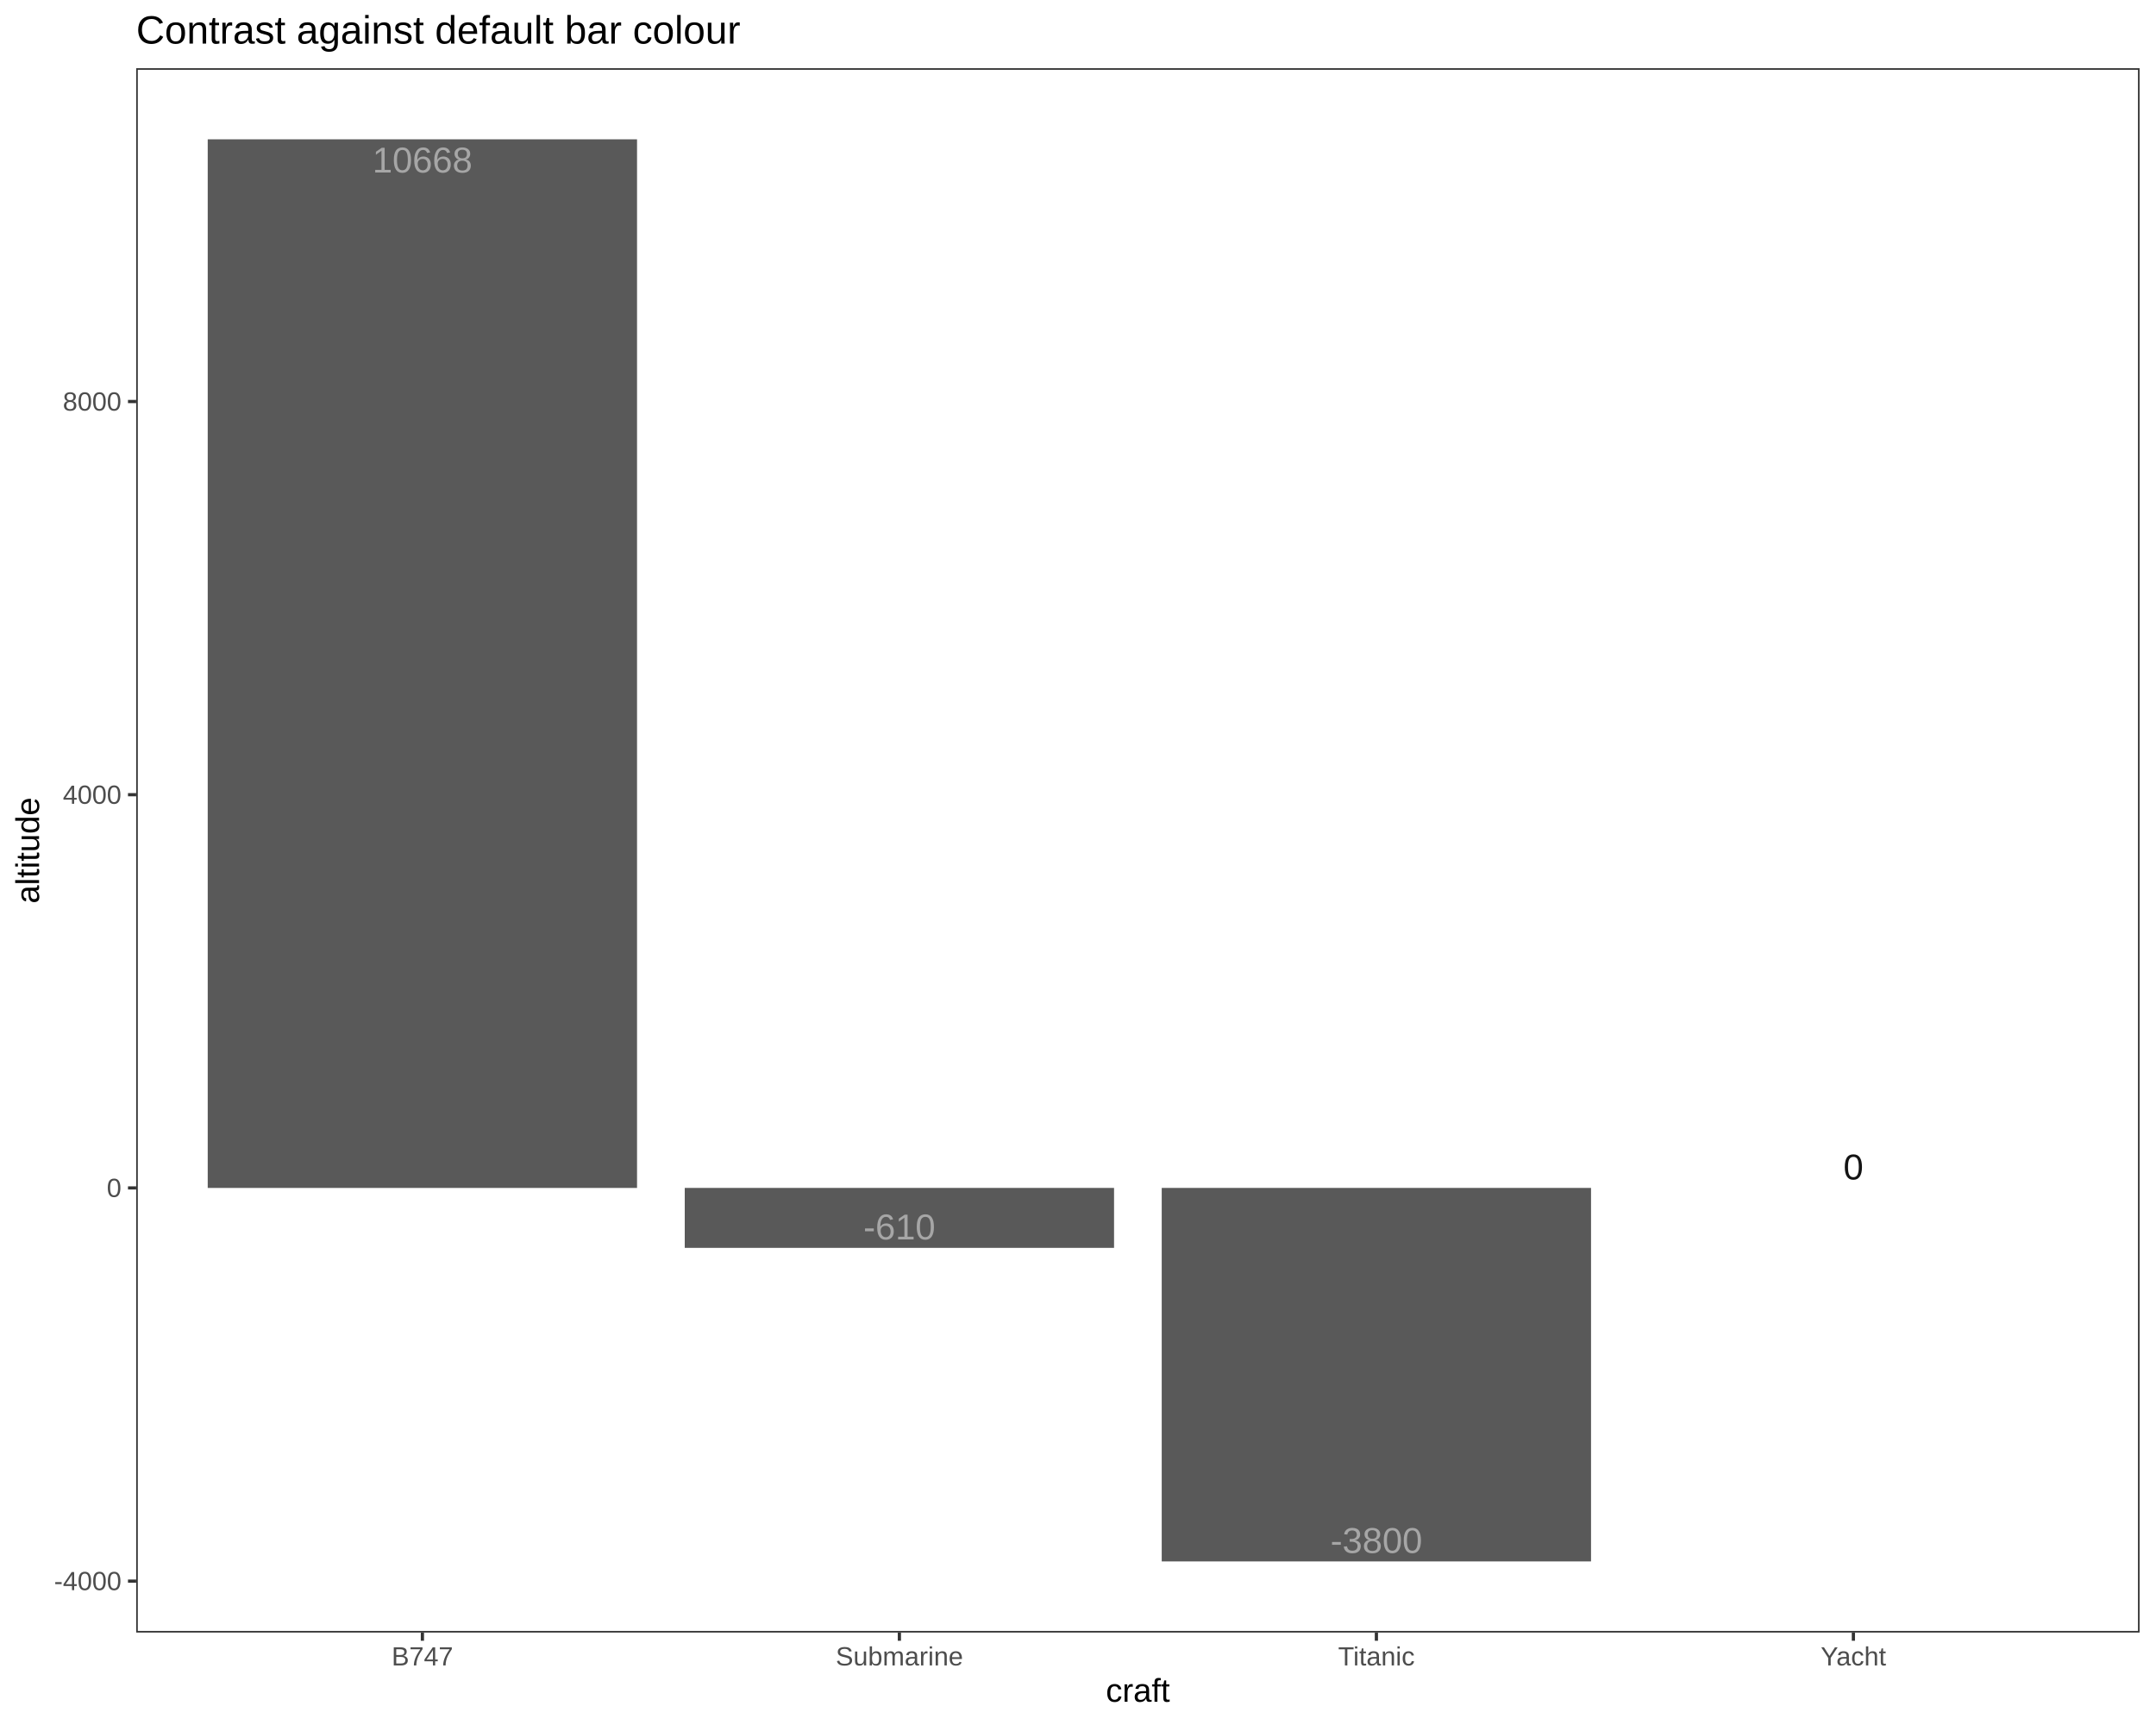
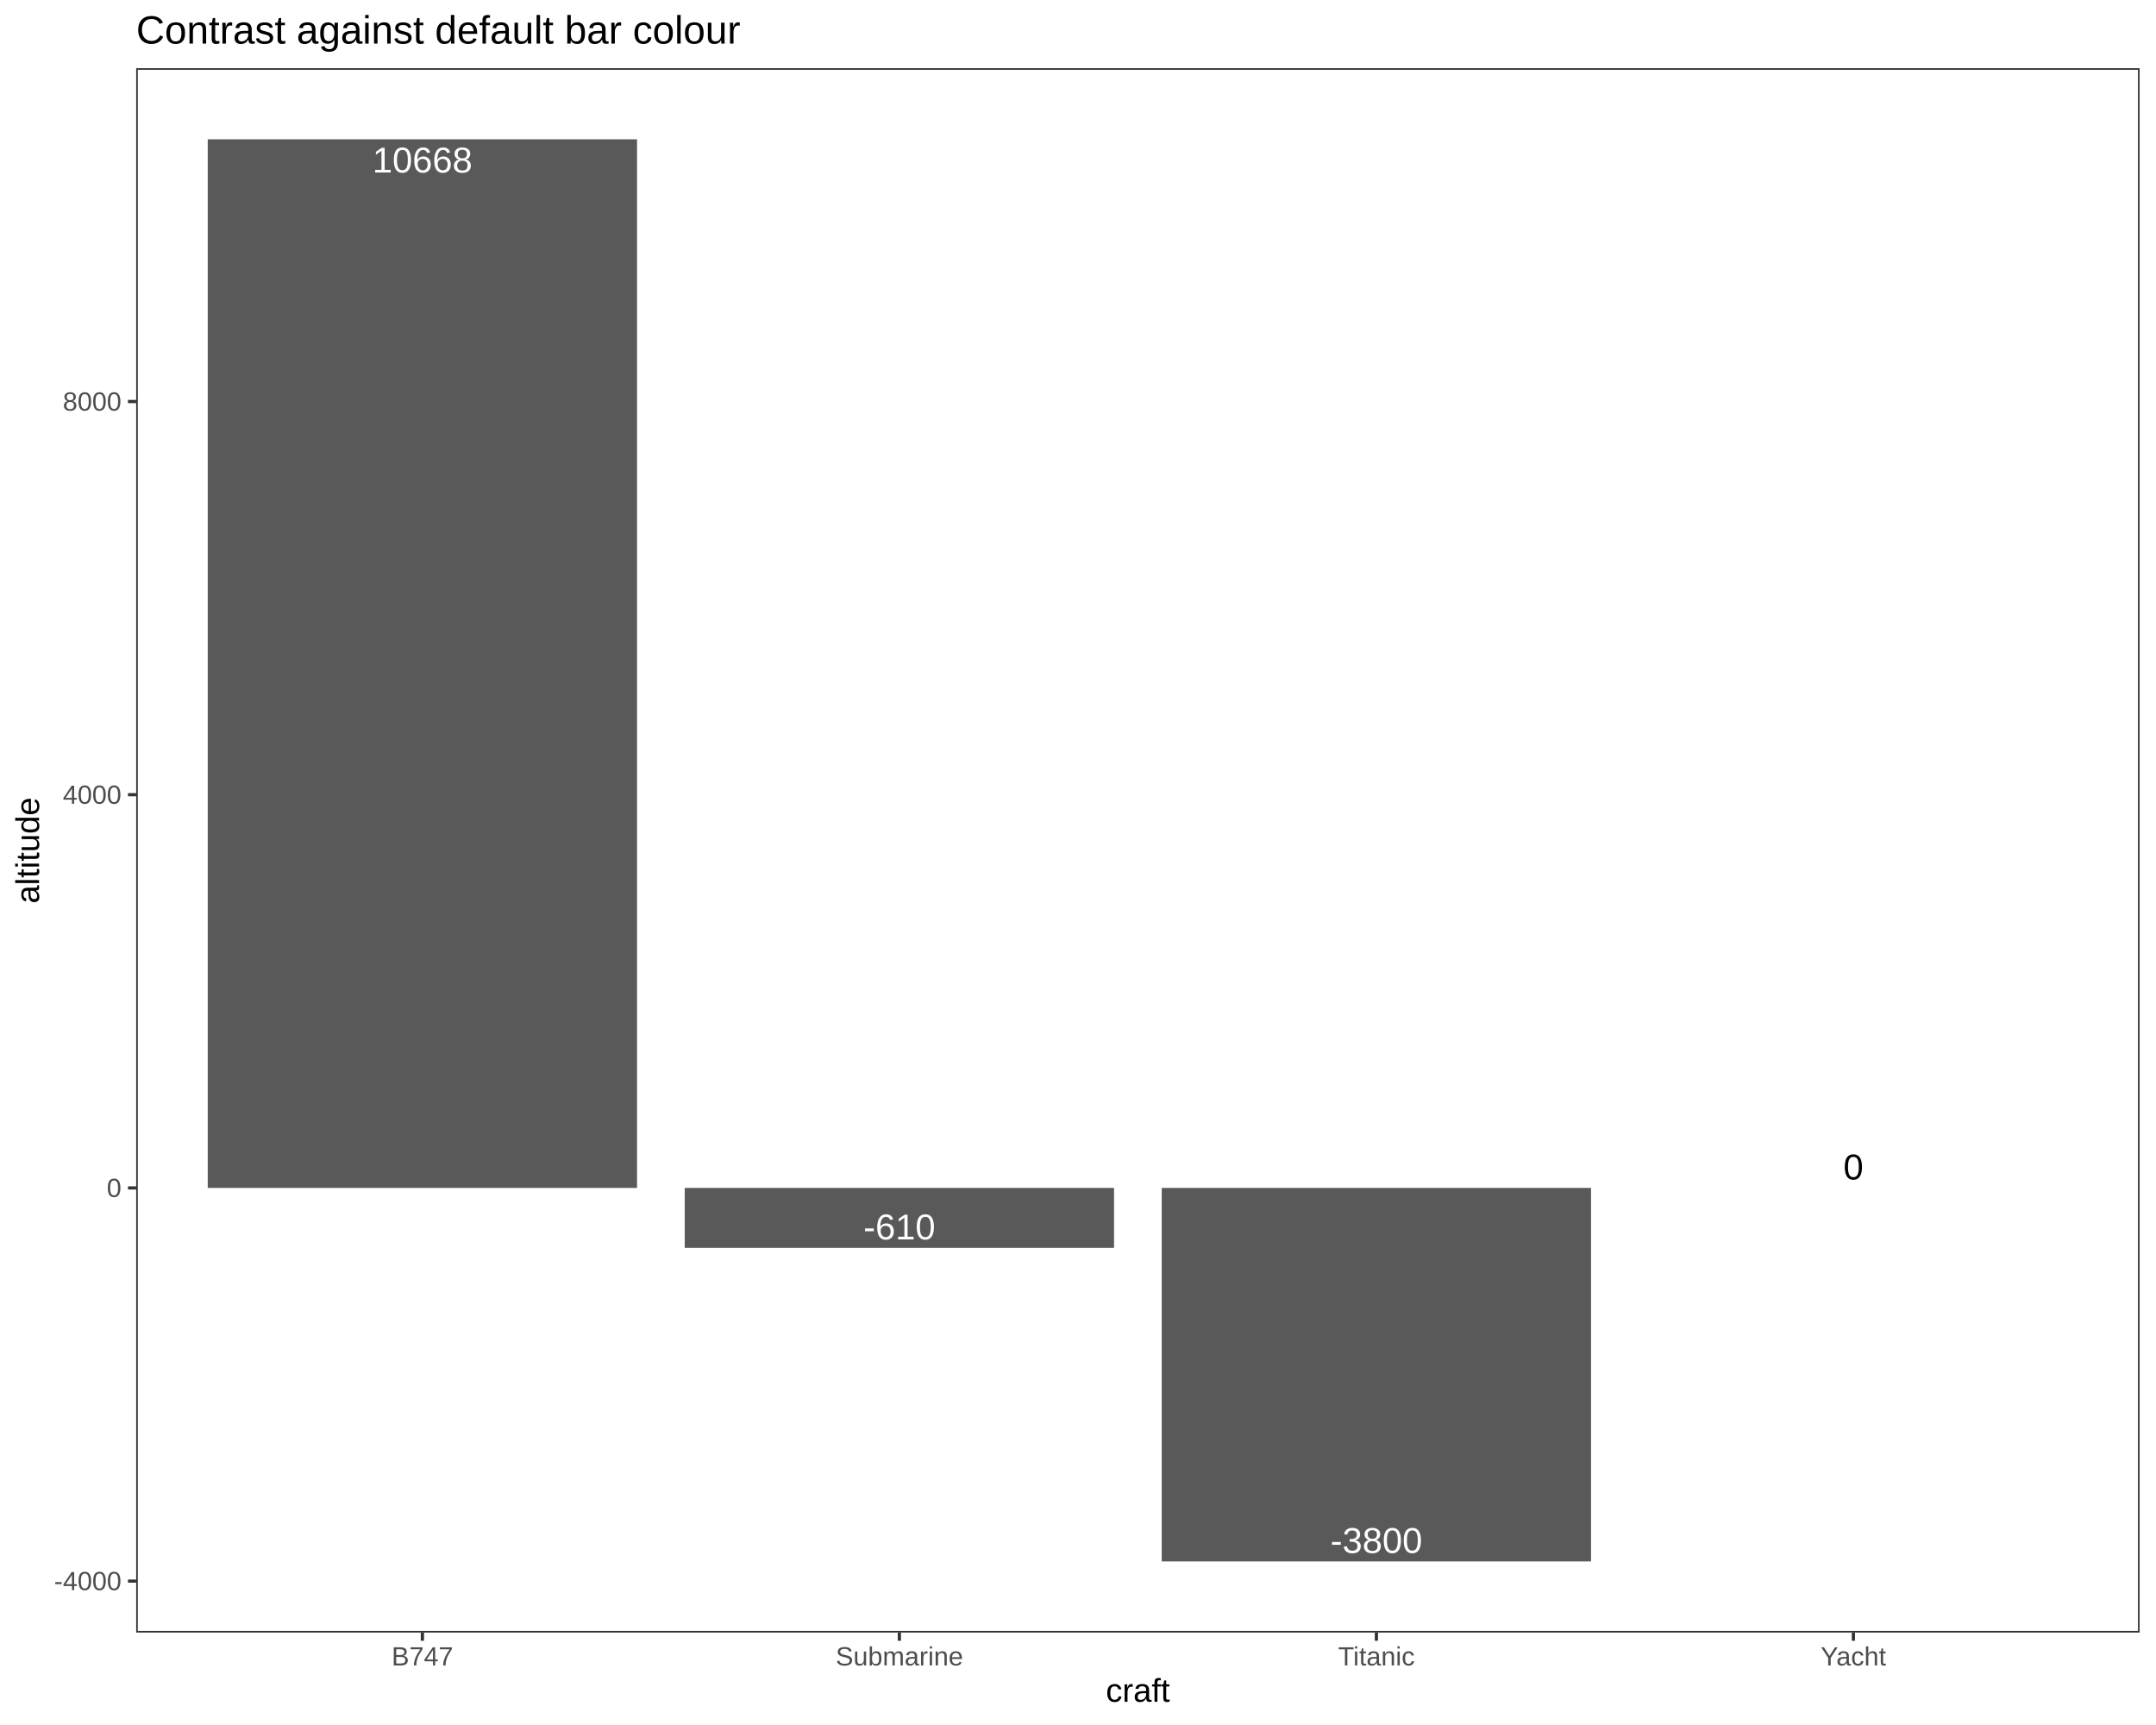
<svg xmlns="http://www.w3.org/2000/svg" viewBox="0 0 720.00 576.00">
  <defs>
    <style type="text/css">
    line, polyline, polygon, path, rect, circle {
      fill: none;
      stroke: #000000;
      stroke-linecap: round;
      stroke-linejoin: round;
      stroke-miterlimit: 10.00;
    }
  </style>
  </defs>
  <rect width="100%" height="100%" style="stroke: none; fill: #FFFFFF;" />
  <rect x="0.00" y="0.00" width="720.00" height="576.00" style="stroke-width: 1.07; stroke: #FFFFFF; fill: #FFFFFF;" />
  <defs>
    <clipPath id="cpNDUuNDh8NzE0LjUyfDU0NS4xM3wyMi43Nw==">
      <rect x="45.48" y="22.77" width="669.04" height="522.36" />
    </clipPath>
  </defs>
  <rect x="45.48" y="22.77" width="669.04" height="522.36" style="stroke-width: 1.07; stroke: none; fill: #FFFFFF;" clip-path="url(#cpNDUuNDh8NzE0LjUyfDU0NS4xM3wyMi43Nw==)" />
  <rect x="228.67" y="396.66" width="143.37" height="20.02" style="stroke-width: 1.07; stroke: none; stroke-linecap: square; stroke-linejoin: miter; fill: #595959;" clip-path="url(#cpNDUuNDh8NzE0LjUyfDU0NS4xM3wyMi43Nw==)" />
  <rect x="387.96" y="396.66" width="143.37" height="124.72" style="stroke-width: 1.07; stroke: none; stroke-linecap: square; stroke-linejoin: miter; fill: #595959;" clip-path="url(#cpNDUuNDh8NzE0LjUyfDU0NS4xM3wyMi43Nw==)" />
  <rect x="69.37" y="46.52" width="143.37" height="350.15" style="stroke-width: 1.07; stroke: none; stroke-linecap: square; stroke-linejoin: miter; fill: #595959;" clip-path="url(#cpNDUuNDh8NzE0LjUyfDU0NS4xM3wyMi43Nw==)" />
  <rect x="547.26" y="396.66" width="143.37" height="0.00" style="stroke-width: 1.07; stroke: none; stroke-linecap: square; stroke-linejoin: miter; fill: #595959;" clip-path="url(#cpNDUuNDh8NzE0LjUyfDU0NS4xM3wyMi43Nw==)" />
  <g clip-path="url(#cpNDUuNDh8NzE0LjUyfDU0NS4xM3wyMi43Nw==)">
-     <text x="124.38" y="57.60" style="font-size: 12.00px; fill: #A6A6A6; font-family: Liberation Sans;" textLength="33.36px" lengthAdjust="spacingAndGlyphs">10668</text>
+     <text x="124.38" y="57.60" style="font-size: 12.00px; fill: #FFFFFF; font-family: Liberation Sans;" textLength="33.36px" lengthAdjust="spacingAndGlyphs">10668</text>
  </g>
  <g clip-path="url(#cpNDUuNDh8NzE0LjUyfDU0NS4xM3wyMi43Nw==)">
-     <text x="615.61" y="393.83" style="font-size: 12.00px; fill: #141414; font-family: Liberation Sans;" textLength="6.67px" lengthAdjust="spacingAndGlyphs">0</text>
+     <text x="615.61" y="393.83" style="font-size: 12.00px; font-family: Liberation Sans;" textLength="6.67px" lengthAdjust="spacingAndGlyphs">0</text>
  </g>
  <g clip-path="url(#cpNDUuNDh8NzE0LjUyfDU0NS4xM3wyMi43Nw==)">
-     <text x="288.34" y="413.85" style="font-size: 12.00px; fill: #A6A6A6; font-family: Liberation Sans;" textLength="24.02px" lengthAdjust="spacingAndGlyphs">-610</text>
+     <text x="288.34" y="413.85" style="font-size: 12.00px; fill: #FFFFFF; font-family: Liberation Sans;" textLength="24.02px" lengthAdjust="spacingAndGlyphs">-610</text>
  </g>
  <g clip-path="url(#cpNDUuNDh8NzE0LjUyfDU0NS4xM3wyMi43Nw==)">
-     <text x="444.30" y="518.55" style="font-size: 12.00px; fill: #A6A6A6; font-family: Liberation Sans;" textLength="30.69px" lengthAdjust="spacingAndGlyphs">-3800</text>
+     <text x="444.30" y="518.55" style="font-size: 12.00px; fill: #FFFFFF; font-family: Liberation Sans;" textLength="30.69px" lengthAdjust="spacingAndGlyphs">-3800</text>
  </g>
  <rect x="45.48" y="22.77" width="669.04" height="522.36" style="stroke-width: 1.07; stroke: #333333;" clip-path="url(#cpNDUuNDh8NzE0LjUyfDU0NS4xM3wyMi43Nw==)" />
  <defs>
    <clipPath id="cpMC4wMHw3MjAuMDB8NTc2LjAwfDAuMDA=">
      <rect x="0.00" y="0.00" width="720.00" height="576.00" />
    </clipPath>
  </defs>
  <g clip-path="url(#cpMC4wMHw3MjAuMDB8NTc2LjAwfDAuMDA=)">
    <text x="18.06" y="530.97" style="font-size: 8.80px; fill: #4D4D4D; font-family: Liberation Sans;" textLength="22.48px" lengthAdjust="spacingAndGlyphs">-4000</text>
  </g>
  <g clip-path="url(#cpMC4wMHw3MjAuMDB8NTc2LjAwfDAuMDA=)">
    <text x="35.66" y="399.69" style="font-size: 8.80px; fill: #4D4D4D; font-family: Liberation Sans;" textLength="4.89px" lengthAdjust="spacingAndGlyphs">0</text>
  </g>
  <g clip-path="url(#cpMC4wMHw3MjAuMDB8NTc2LjAwfDAuMDA=)">
    <text x="20.98" y="268.40" style="font-size: 8.80px; fill: #4D4D4D; font-family: Liberation Sans;" textLength="19.56px" lengthAdjust="spacingAndGlyphs">4000</text>
  </g>
  <g clip-path="url(#cpMC4wMHw3MjAuMDB8NTc2LjAwfDAuMDA=)">
    <text x="20.98" y="137.11" style="font-size: 8.80px; fill: #4D4D4D; font-family: Liberation Sans;" textLength="19.56px" lengthAdjust="spacingAndGlyphs">8000</text>
  </g>
  <polyline points="42.74,527.95 45.48,527.95 " style="stroke-width: 1.07; stroke: #333333; stroke-linecap: butt;" clip-path="url(#cpMC4wMHw3MjAuMDB8NTc2LjAwfDAuMDA=)" />
  <polyline points="42.74,396.66 45.48,396.66 " style="stroke-width: 1.07; stroke: #333333; stroke-linecap: butt;" clip-path="url(#cpMC4wMHw3MjAuMDB8NTc2LjAwfDAuMDA=)" />
  <polyline points="42.74,265.37 45.48,265.37 " style="stroke-width: 1.07; stroke: #333333; stroke-linecap: butt;" clip-path="url(#cpMC4wMHw3MjAuMDB8NTc2LjAwfDAuMDA=)" />
  <polyline points="42.74,134.08 45.48,134.08 " style="stroke-width: 1.07; stroke: #333333; stroke-linecap: butt;" clip-path="url(#cpMC4wMHw3MjAuMDB8NTc2LjAwfDAuMDA=)" />
  <polyline points="141.06,547.87 141.06,545.13 " style="stroke-width: 1.07; stroke: #333333; stroke-linecap: butt;" clip-path="url(#cpMC4wMHw3MjAuMDB8NTc2LjAwfDAuMDA=)" />
  <polyline points="300.35,547.87 300.35,545.13 " style="stroke-width: 1.07; stroke: #333333; stroke-linecap: butt;" clip-path="url(#cpMC4wMHw3MjAuMDB8NTc2LjAwfDAuMDA=)" />
  <polyline points="459.65,547.87 459.65,545.13 " style="stroke-width: 1.07; stroke: #333333; stroke-linecap: butt;" clip-path="url(#cpMC4wMHw3MjAuMDB8NTc2LjAwfDAuMDA=)" />
  <polyline points="618.94,547.87 618.94,545.13 " style="stroke-width: 1.07; stroke: #333333; stroke-linecap: butt;" clip-path="url(#cpMC4wMHw3MjAuMDB8NTc2LjAwfDAuMDA=)" />
  <g clip-path="url(#cpMC4wMHw3MjAuMDB8NTc2LjAwfDAuMDA=)">
    <text x="130.78" y="556.11" style="font-size: 8.80px; fill: #4D4D4D; font-family: Liberation Sans;" textLength="20.55px" lengthAdjust="spacingAndGlyphs">B747</text>
  </g>
  <g clip-path="url(#cpMC4wMHw3MjAuMDB8NTc2LjAwfDAuMDA=)">
    <text x="279.09" y="556.11" style="font-size: 8.80px; fill: #4D4D4D; font-family: Liberation Sans;" textLength="42.53px" lengthAdjust="spacingAndGlyphs">Submarine</text>
  </g>
  <g clip-path="url(#cpMC4wMHw3MjAuMDB8NTc2LjAwfDAuMDA=)">
    <text x="446.86" y="556.11" style="font-size: 8.80px; fill: #4D4D4D; font-family: Liberation Sans;" textLength="25.58px" lengthAdjust="spacingAndGlyphs">Titanic</text>
  </g>
  <g clip-path="url(#cpMC4wMHw3MjAuMDB8NTc2LjAwfDAuMDA=)">
    <text x="608.02" y="556.11" style="font-size: 8.80px; fill: #4D4D4D; font-family: Liberation Sans;" textLength="21.84px" lengthAdjust="spacingAndGlyphs">Yacht</text>
  </g>
  <g clip-path="url(#cpMC4wMHw3MjAuMDB8NTc2LjAwfDAuMDA=)">
    <text x="369.30" y="568.24" style="font-size: 11.00px; font-family: Liberation Sans;" textLength="21.41px" lengthAdjust="spacingAndGlyphs">craft</text>
  </g>
  <g clip-path="url(#cpMC4wMHw3MjAuMDB8NTc2LjAwfDAuMDA=)">
    <text transform="translate(13.04,301.70) rotate(-90)" style="font-size: 11.00px; font-family: Liberation Sans;" textLength="35.50px" lengthAdjust="spacingAndGlyphs">altitude</text>
  </g>
  <g clip-path="url(#cpMC4wMHw3MjAuMDB8NTc2LjAwfDAuMDA=)">
    <text x="45.48" y="14.56" style="font-size: 13.20px; font-family: Liberation Sans;" textLength="201.45px" lengthAdjust="spacingAndGlyphs">Contrast against default bar colour</text>
  </g>
</svg>
